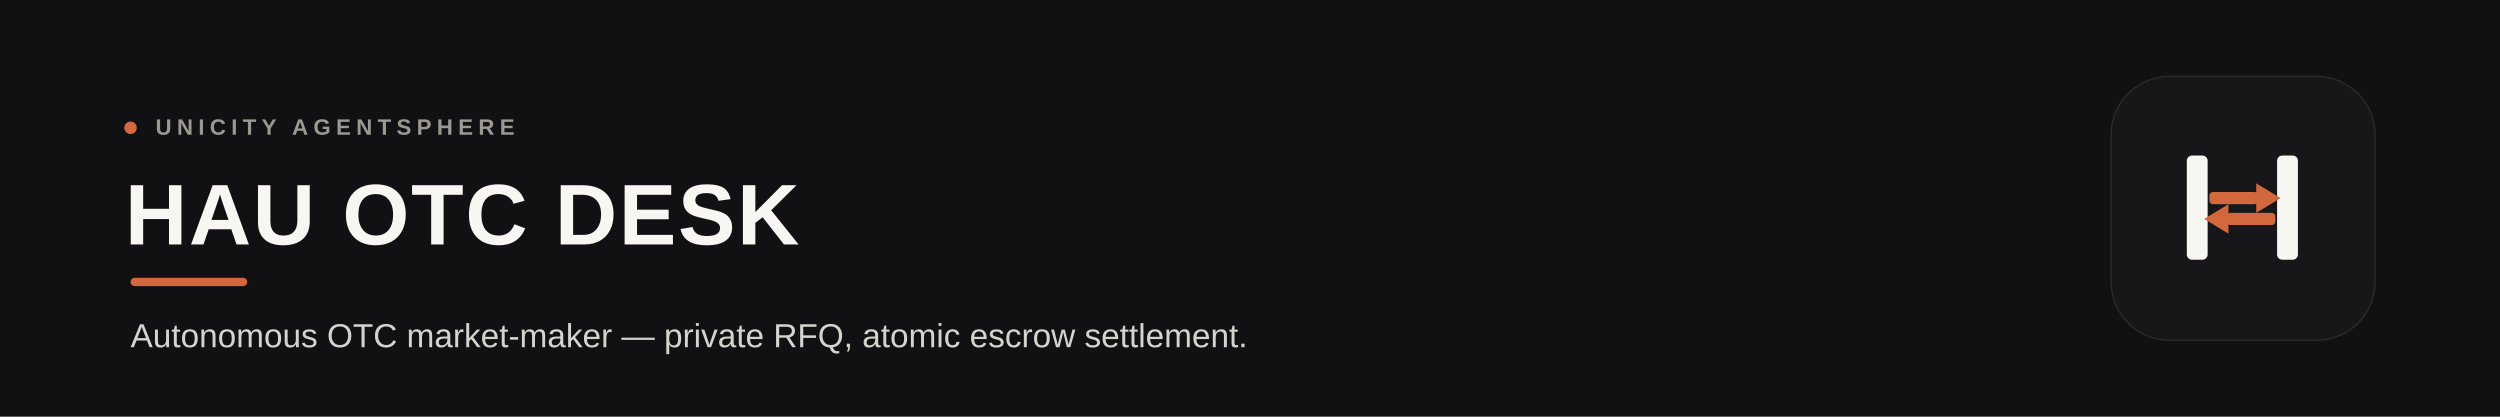
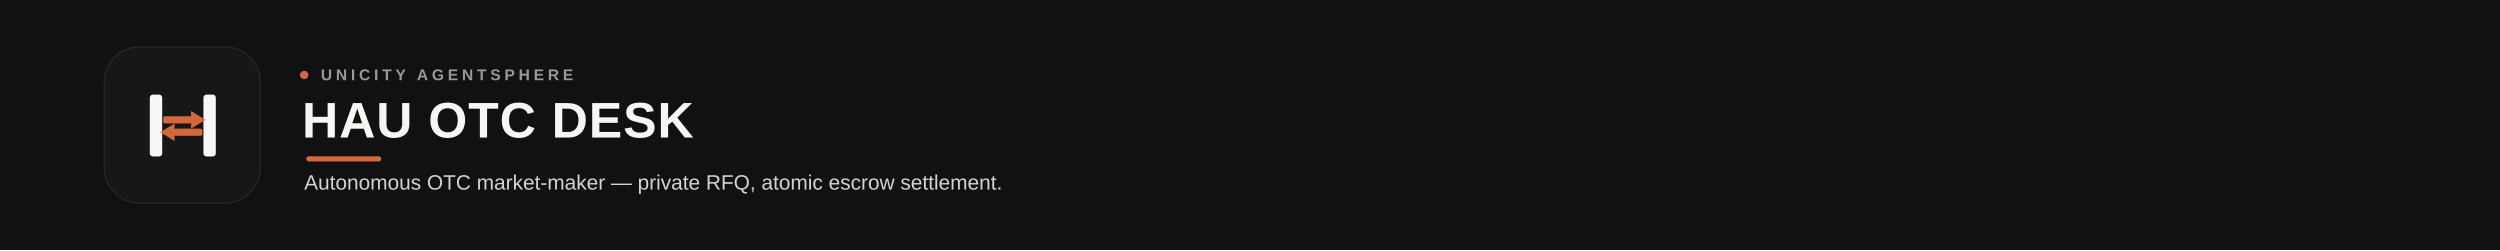
- <svg xmlns="http://www.w3.org/2000/svg" viewBox="0 0 1800 300" width="1800" height="300" role="img" font-family="'Helvetica Neue', Arial, sans-serif">
-   <rect width="1800" height="300" fill="#111113" />
-   <circle cx="94" cy="92" r="4.5" fill="#D2683B" />
-   <text x="112" y="97" font-size="16" font-weight="600" letter-spacing="0.24em" fill="#9A9A93">UNICITY AGENTSPHERE</text>
-   <text x="90" y="176" font-size="62" font-weight="700" letter-spacing="0.02em" fill="#F7F6F2">HAU OTC DESK</text>
-   <rect x="94" y="200" width="84" height="6" rx="3" fill="#D2683B" />
-   <text x="94" y="250" font-size="24" font-weight="500" fill="#D4D4CF">Autonomous OTC market-maker — private RFQ, atomic escrow settlement.</text>
-   <rect x="1520" y="55" width="190" height="190" rx="42" fill="#17171A" stroke="#2A2A2E" />
-   <g transform="translate(1552,87) scale(1.25)">
+ <svg xmlns="http://www.w3.org/2000/svg" viewBox="0 0 2400 240" width="2400" height="240" role="img" font-family="'Helvetica Neue', Arial, sans-serif">
+   <rect width="2400" height="240" fill="#111113" />
+   <rect x="100" y="45" width="150" height="150" rx="34" fill="#17171A" stroke="#2A2A2E" />
+   <g transform="translate(126,71) scale(0.99)">
    <rect x="18" y="20" width="12" height="60" rx="3" fill="#F7F6F2" />
    <rect x="70" y="20" width="12" height="60" rx="3" fill="#F7F6F2" />
    <rect x="31" y="41" width="28" height="7" rx="2" fill="#D2683B" />
    <polygon points="58,36 58,53 72,44.5" fill="#D2683B" />
    <rect x="41" y="53" width="28" height="7" rx="2" fill="#D2683B" />
    <polygon points="42,48 42,65 28,56.5" fill="#D2683B" />
  </g>
+   <circle cx="292" cy="72" r="4" fill="#D2683B" />
+   <text x="308" y="77" font-size="15" font-weight="600" letter-spacing="0.24em" fill="#9A9A93">UNICITY AGENTSPHERE</text>
+   <text x="290" y="132" font-size="48" font-weight="700" letter-spacing="0.02em" fill="#F7F6F2">HAU OTC DESK</text>
+   <rect x="294" y="150" width="72" height="5" rx="2.5" fill="#D2683B" />
+   <text x="292" y="182" font-size="20" font-weight="500" fill="#D4D4CF">Autonomous OTC market-maker — private RFQ, atomic escrow settlement.</text>
</svg>
